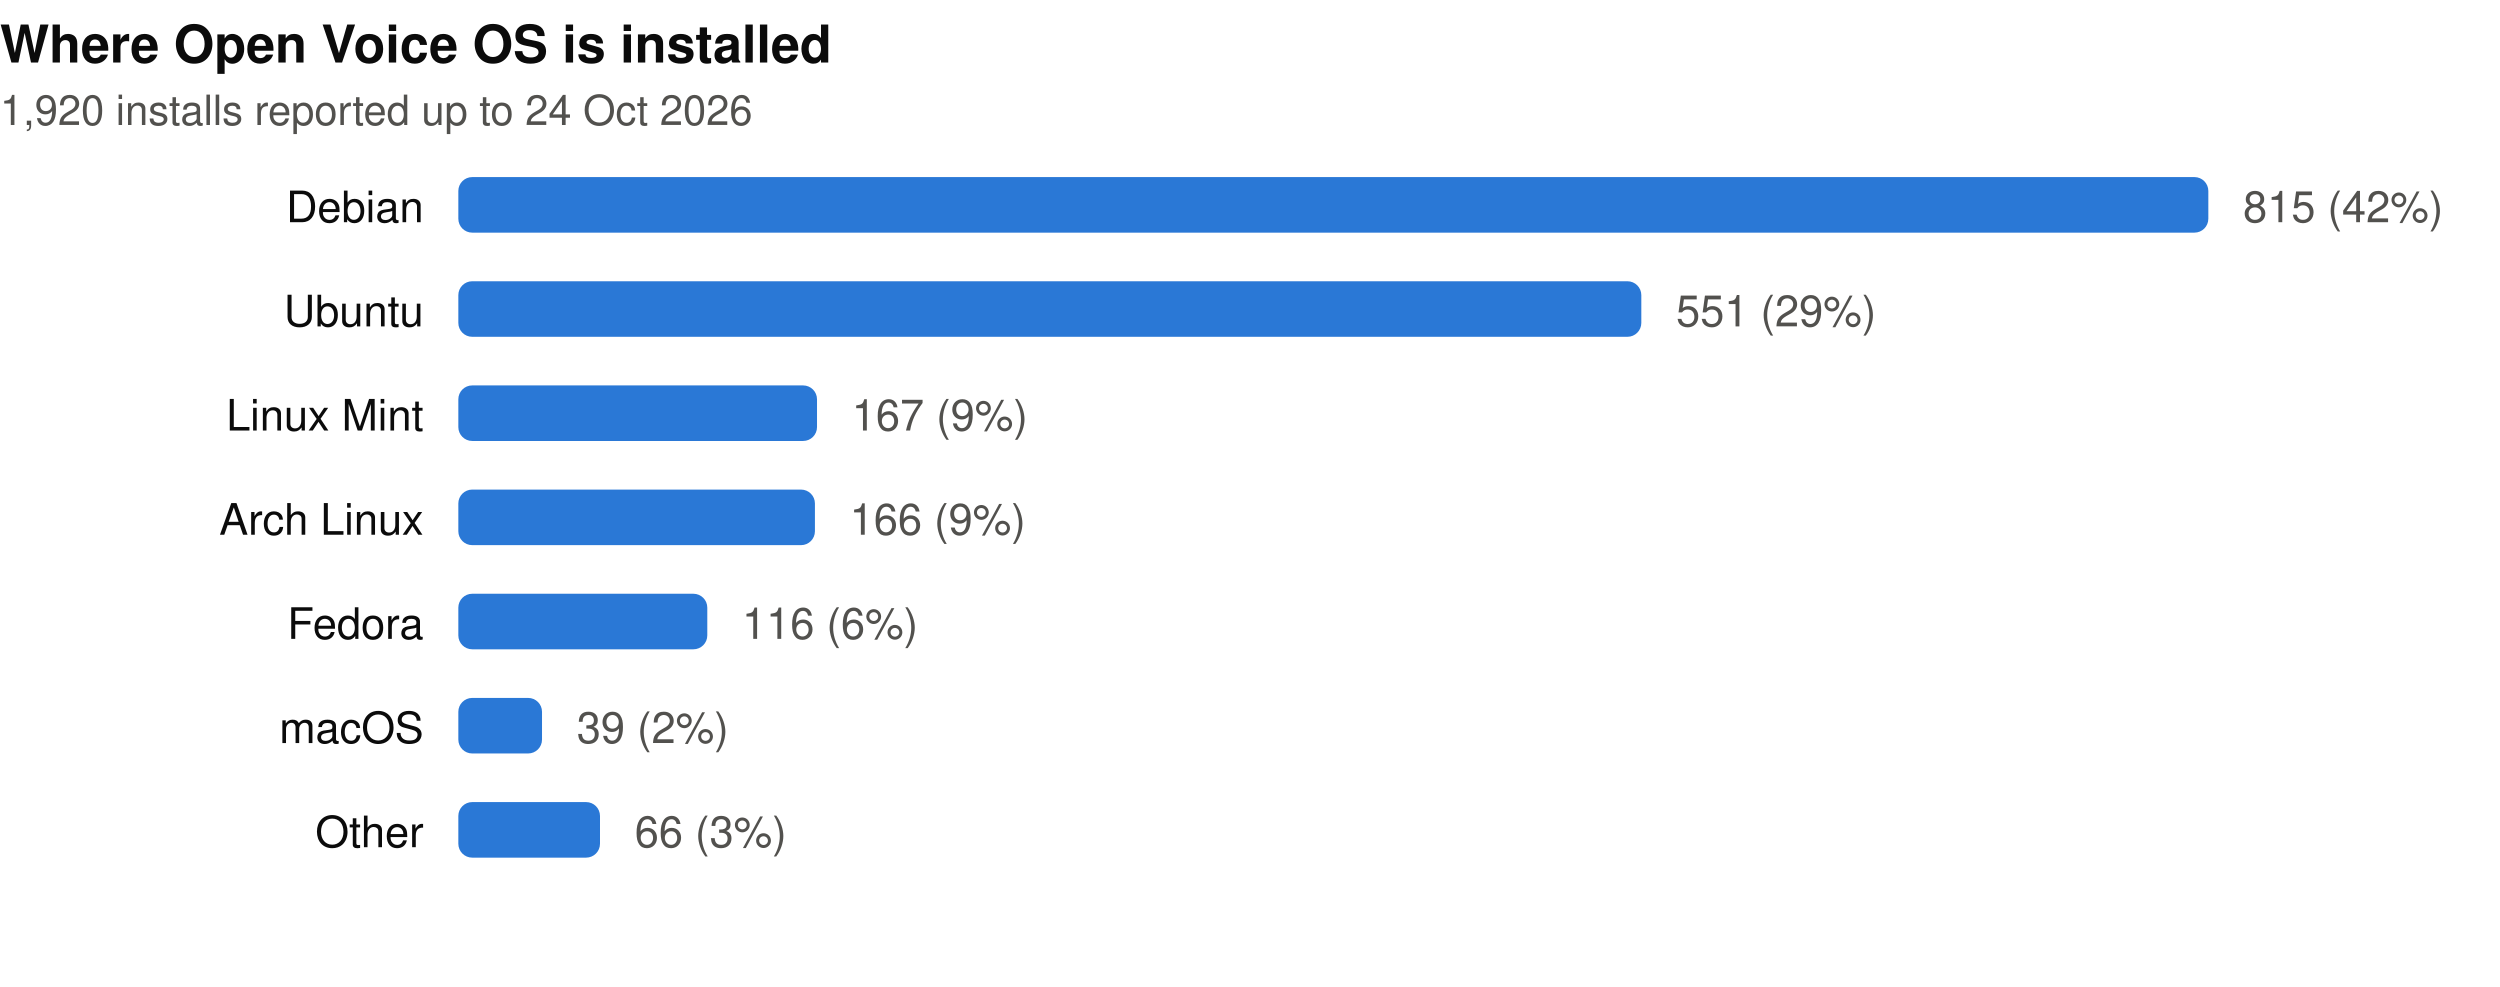
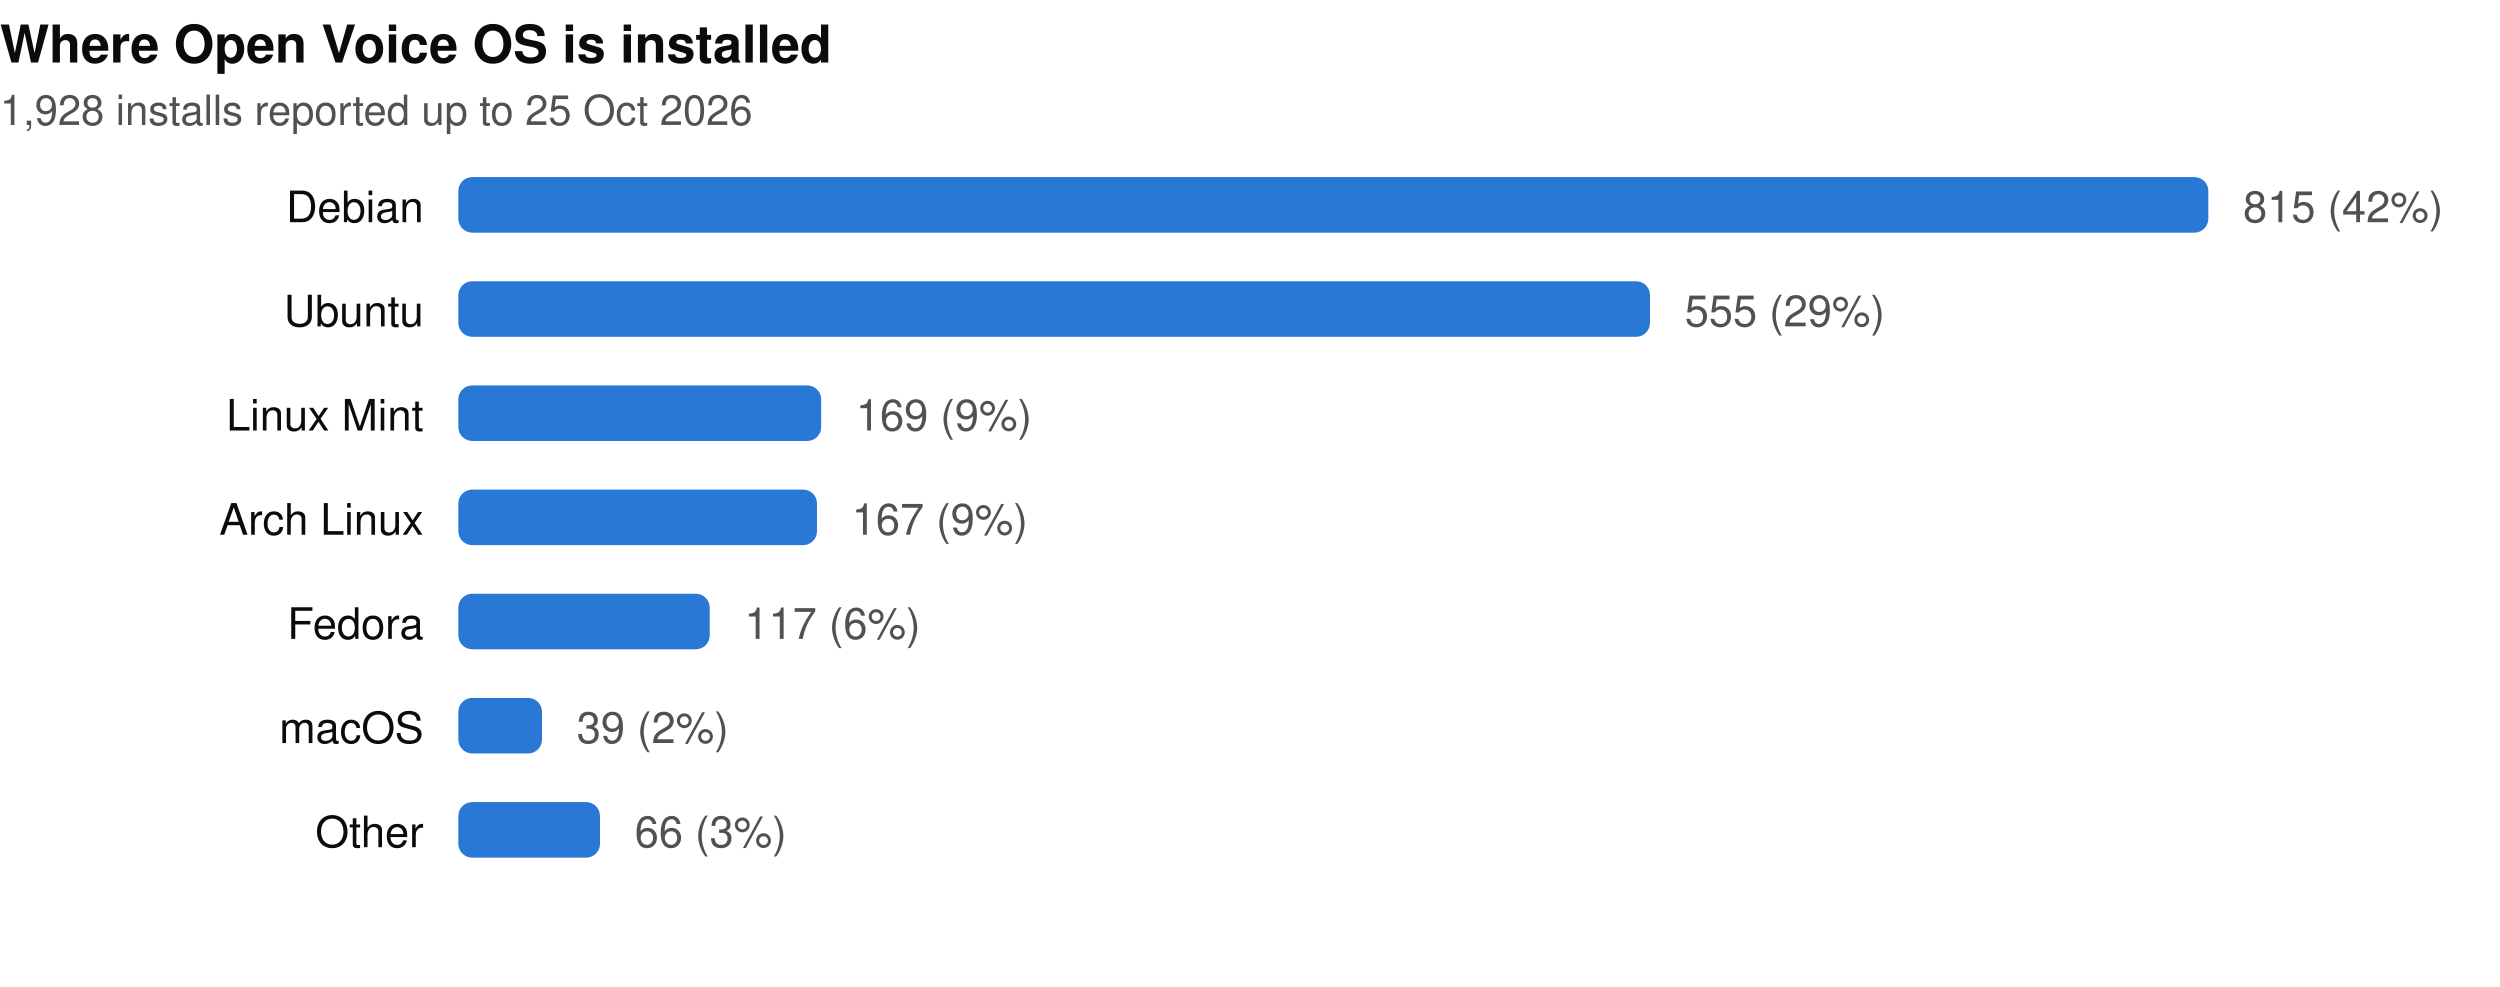
- <svg xmlns="http://www.w3.org/2000/svg" width="720" height="284" viewBox="0 0 720 284" role="img" aria-label="Where Open Voice OS is installed. 1,920 installs reported up to 24 Oct 2026">
+ <svg xmlns="http://www.w3.org/2000/svg" width="720" height="284" viewBox="0 0 720 284" role="img" aria-label="Where Open Voice OS is installed. 1,928 installs reported up to 25 Oct 2026">
  <text x="0" y="18" font-family="ui-sans-serif,-apple-system,BlinkMacSystemFont,'Segoe UI',Helvetica,Arial,sans-serif" font-size="15" font-weight="600" fill="#0b0b0b">Where Open Voice OS is installed</text>
-   <text x="0" y="36" font-family="ui-sans-serif,-apple-system,BlinkMacSystemFont,'Segoe UI',Helvetica,Arial,sans-serif" font-size="12" fill="#52514e">1,920 installs reported up to 24 Oct 2026</text>
+   <text x="0" y="36" font-family="ui-sans-serif,-apple-system,BlinkMacSystemFont,'Segoe UI',Helvetica,Arial,sans-serif" font-size="12" fill="#52514e">1,928 installs reported up to 25 Oct 2026</text>
  <text x="122" y="64.0" text-anchor="end" font-family="ui-sans-serif,-apple-system,BlinkMacSystemFont,'Segoe UI',Helvetica,Arial,sans-serif" font-size="12.5" fill="#0b0b0b">Debian</text>
  <rect x="132" y="51.0" width="504.0" height="16" rx="4" fill="#2a78d6" />
  <text x="646.0" y="64.0" font-family="ui-sans-serif,-apple-system,BlinkMacSystemFont,'Segoe UI',Helvetica,Arial,sans-serif" font-size="12.5" fill="#52514e">815 (42%)</text>
  <text x="122" y="94.0" text-anchor="end" font-family="ui-sans-serif,-apple-system,BlinkMacSystemFont,'Segoe UI',Helvetica,Arial,sans-serif" font-size="12.5" fill="#0b0b0b">Ubuntu</text>
-   <rect x="132" y="81.0" width="340.7" height="16" rx="4" fill="#2a78d6" />
-   <text x="482.7" y="94.0" font-family="ui-sans-serif,-apple-system,BlinkMacSystemFont,'Segoe UI',Helvetica,Arial,sans-serif" font-size="12.5" fill="#52514e">551 (29%)</text>
+   <rect x="132" y="81.0" width="343.2" height="16" rx="4" fill="#2a78d6" />
+   <text x="485.2" y="94.0" font-family="ui-sans-serif,-apple-system,BlinkMacSystemFont,'Segoe UI',Helvetica,Arial,sans-serif" font-size="12.5" fill="#52514e">555 (29%)</text>
  <text x="122" y="124.0" text-anchor="end" font-family="ui-sans-serif,-apple-system,BlinkMacSystemFont,'Segoe UI',Helvetica,Arial,sans-serif" font-size="12.5" fill="#0b0b0b">Linux Mint</text>
-   <rect x="132" y="111.0" width="103.3" height="16" rx="4" fill="#2a78d6" />
-   <text x="245.3" y="124.0" font-family="ui-sans-serif,-apple-system,BlinkMacSystemFont,'Segoe UI',Helvetica,Arial,sans-serif" font-size="12.5" fill="#52514e">167 (9%)</text>
+   <rect x="132" y="111.0" width="104.5" height="16" rx="4" fill="#2a78d6" />
+   <text x="246.5" y="124.0" font-family="ui-sans-serif,-apple-system,BlinkMacSystemFont,'Segoe UI',Helvetica,Arial,sans-serif" font-size="12.5" fill="#52514e">169 (9%)</text>
  <text x="122" y="154.0" text-anchor="end" font-family="ui-sans-serif,-apple-system,BlinkMacSystemFont,'Segoe UI',Helvetica,Arial,sans-serif" font-size="12.5" fill="#0b0b0b">Arch Linux</text>
-   <rect x="132" y="141.0" width="102.7" height="16" rx="4" fill="#2a78d6" />
-   <text x="244.7" y="154.0" font-family="ui-sans-serif,-apple-system,BlinkMacSystemFont,'Segoe UI',Helvetica,Arial,sans-serif" font-size="12.5" fill="#52514e">166 (9%)</text>
+   <rect x="132" y="141.0" width="103.3" height="16" rx="4" fill="#2a78d6" />
+   <text x="245.3" y="154.0" font-family="ui-sans-serif,-apple-system,BlinkMacSystemFont,'Segoe UI',Helvetica,Arial,sans-serif" font-size="12.5" fill="#52514e">167 (9%)</text>
  <text x="122" y="184.0" text-anchor="end" font-family="ui-sans-serif,-apple-system,BlinkMacSystemFont,'Segoe UI',Helvetica,Arial,sans-serif" font-size="12.5" fill="#0b0b0b">Fedora</text>
-   <rect x="132" y="171.0" width="71.7" height="16" rx="4" fill="#2a78d6" />
-   <text x="213.7" y="184.0" font-family="ui-sans-serif,-apple-system,BlinkMacSystemFont,'Segoe UI',Helvetica,Arial,sans-serif" font-size="12.5" fill="#52514e">116 (6%)</text>
+   <rect x="132" y="171.0" width="72.4" height="16" rx="4" fill="#2a78d6" />
+   <text x="214.4" y="184.0" font-family="ui-sans-serif,-apple-system,BlinkMacSystemFont,'Segoe UI',Helvetica,Arial,sans-serif" font-size="12.5" fill="#52514e">117 (6%)</text>
  <text x="122" y="214.0" text-anchor="end" font-family="ui-sans-serif,-apple-system,BlinkMacSystemFont,'Segoe UI',Helvetica,Arial,sans-serif" font-size="12.5" fill="#0b0b0b">macOS</text>
  <rect x="132" y="201.0" width="24.1" height="16" rx="4" fill="#2a78d6" />
  <text x="166.1" y="214.0" font-family="ui-sans-serif,-apple-system,BlinkMacSystemFont,'Segoe UI',Helvetica,Arial,sans-serif" font-size="12.5" fill="#52514e">39 (2%)</text>
  <text x="122" y="244.0" text-anchor="end" font-family="ui-sans-serif,-apple-system,BlinkMacSystemFont,'Segoe UI',Helvetica,Arial,sans-serif" font-size="12.5" fill="#0b0b0b">Other</text>
  <rect x="132" y="231.0" width="40.8" height="16" rx="4" fill="#2a78d6" />
  <text x="182.8" y="244.0" font-family="ui-sans-serif,-apple-system,BlinkMacSystemFont,'Segoe UI',Helvetica,Arial,sans-serif" font-size="12.5" fill="#52514e">66 (3%)</text>
</svg>
